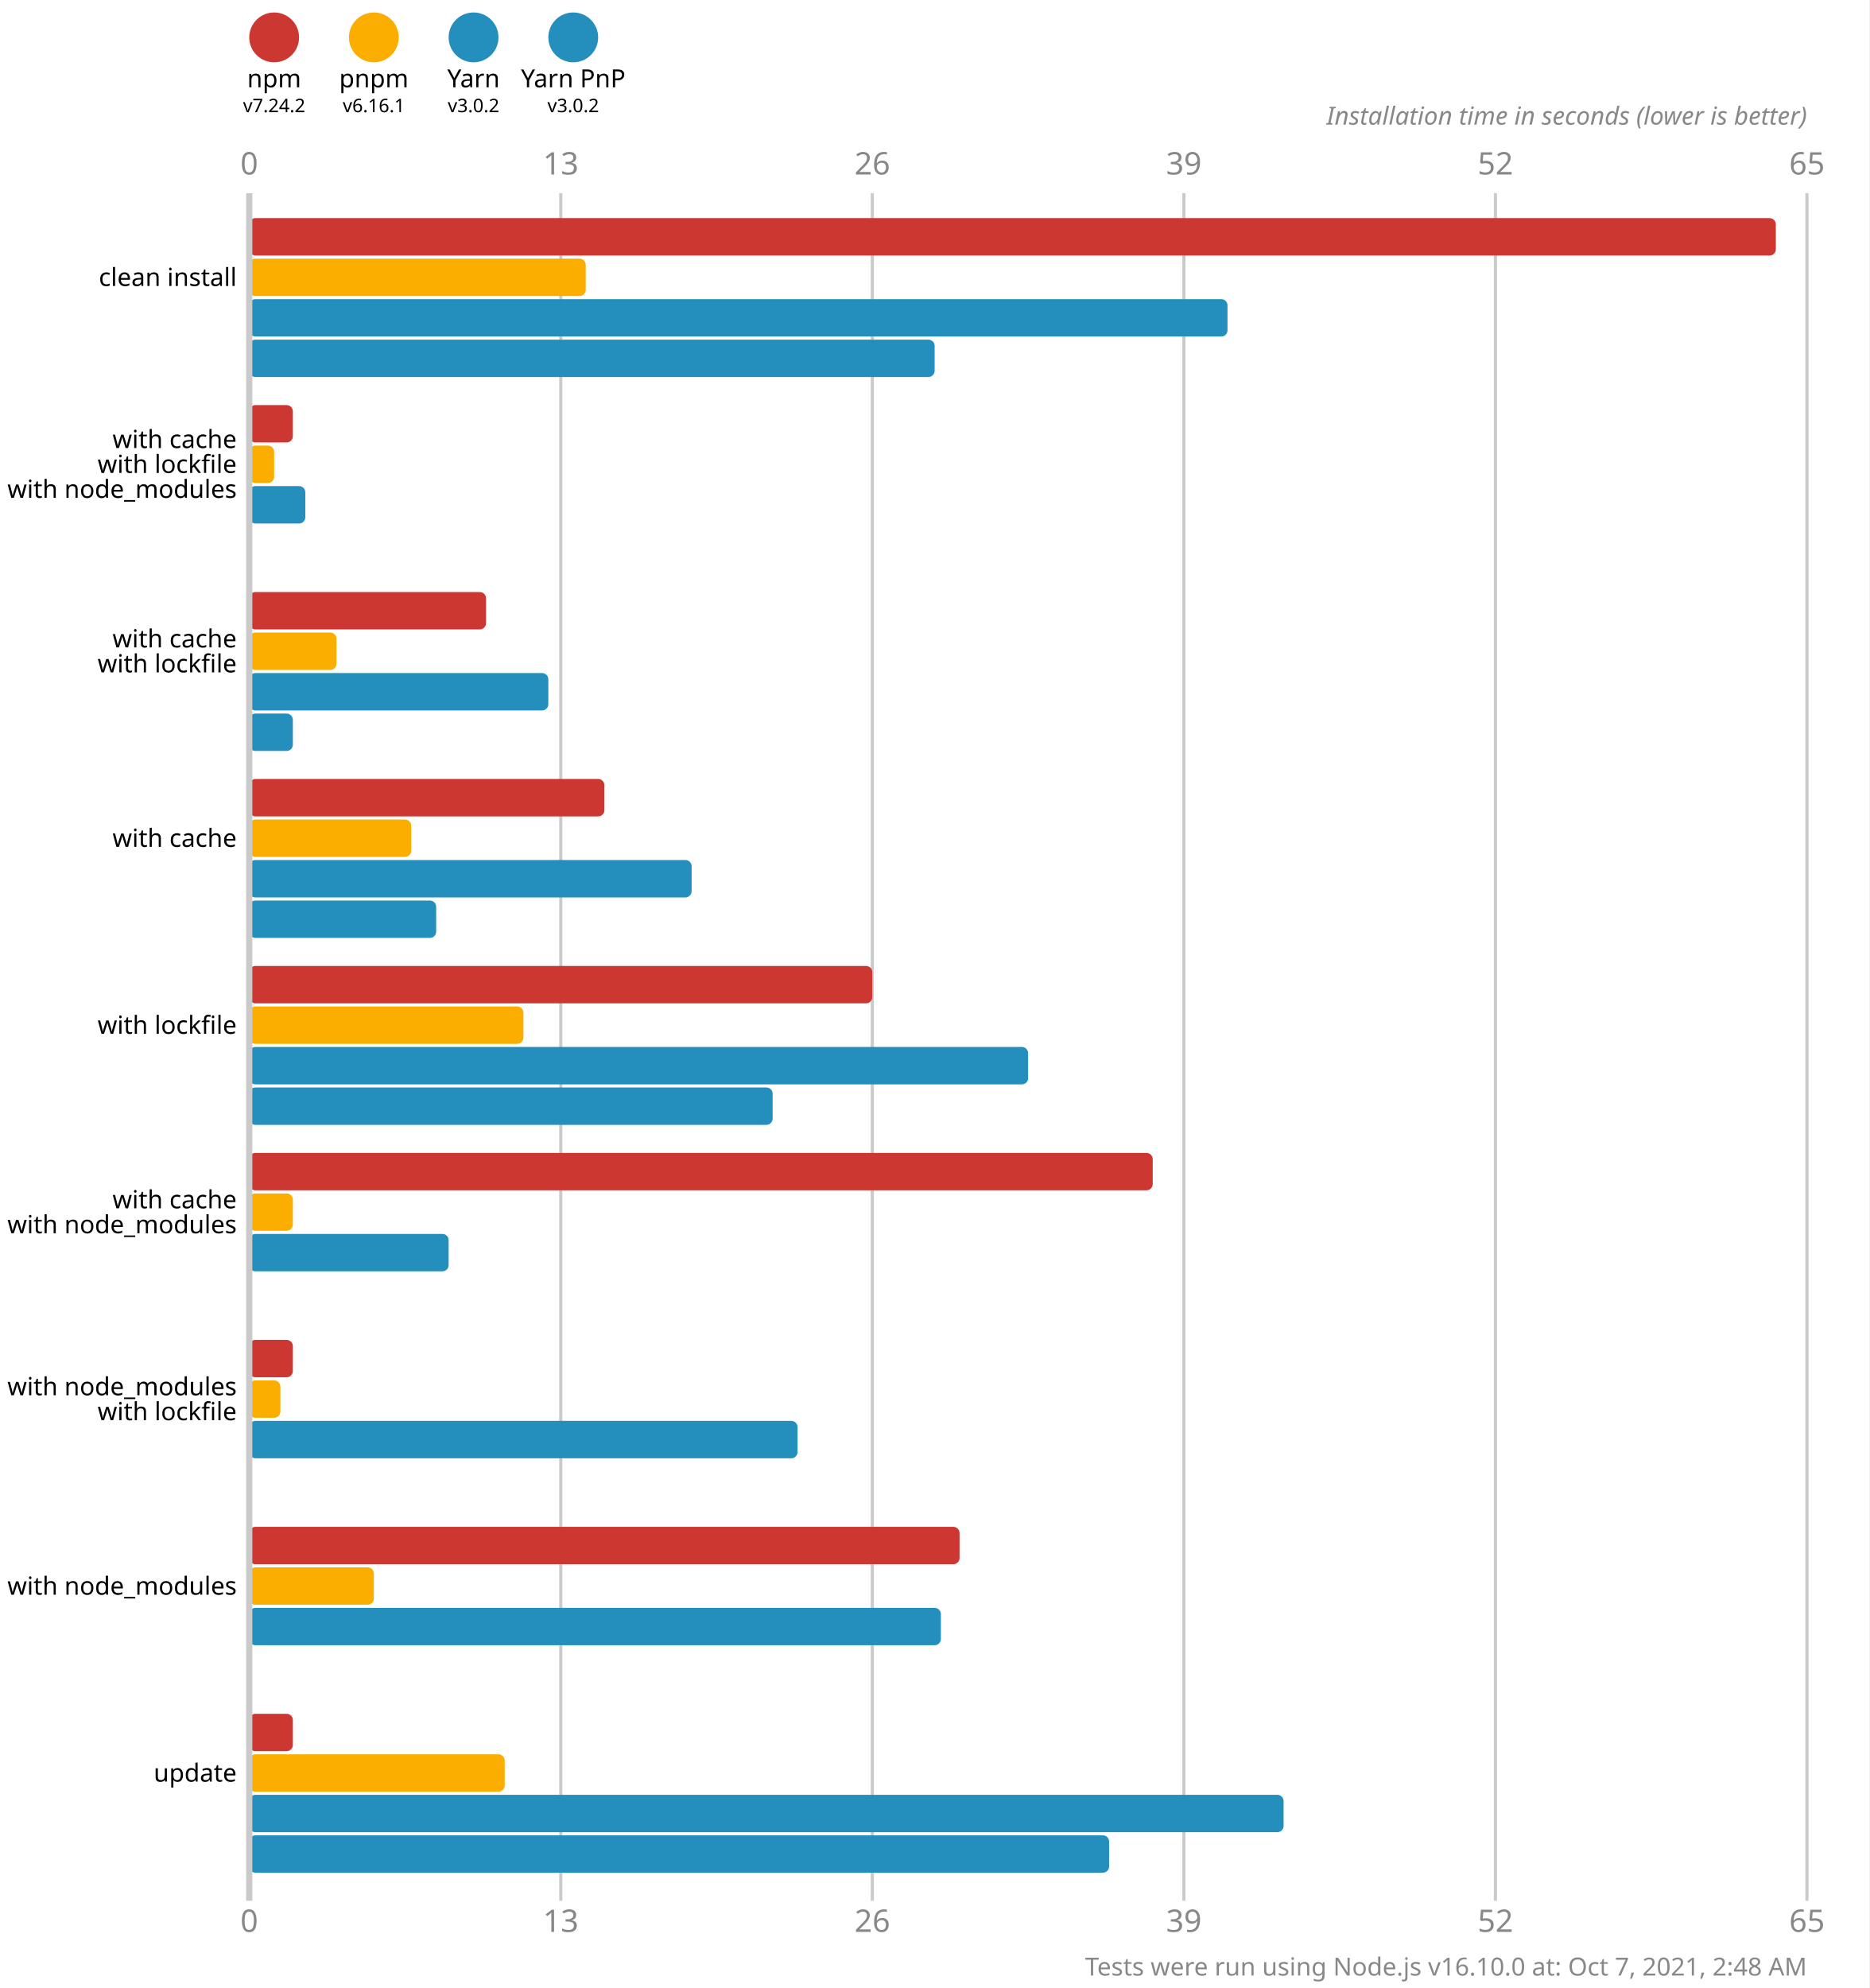
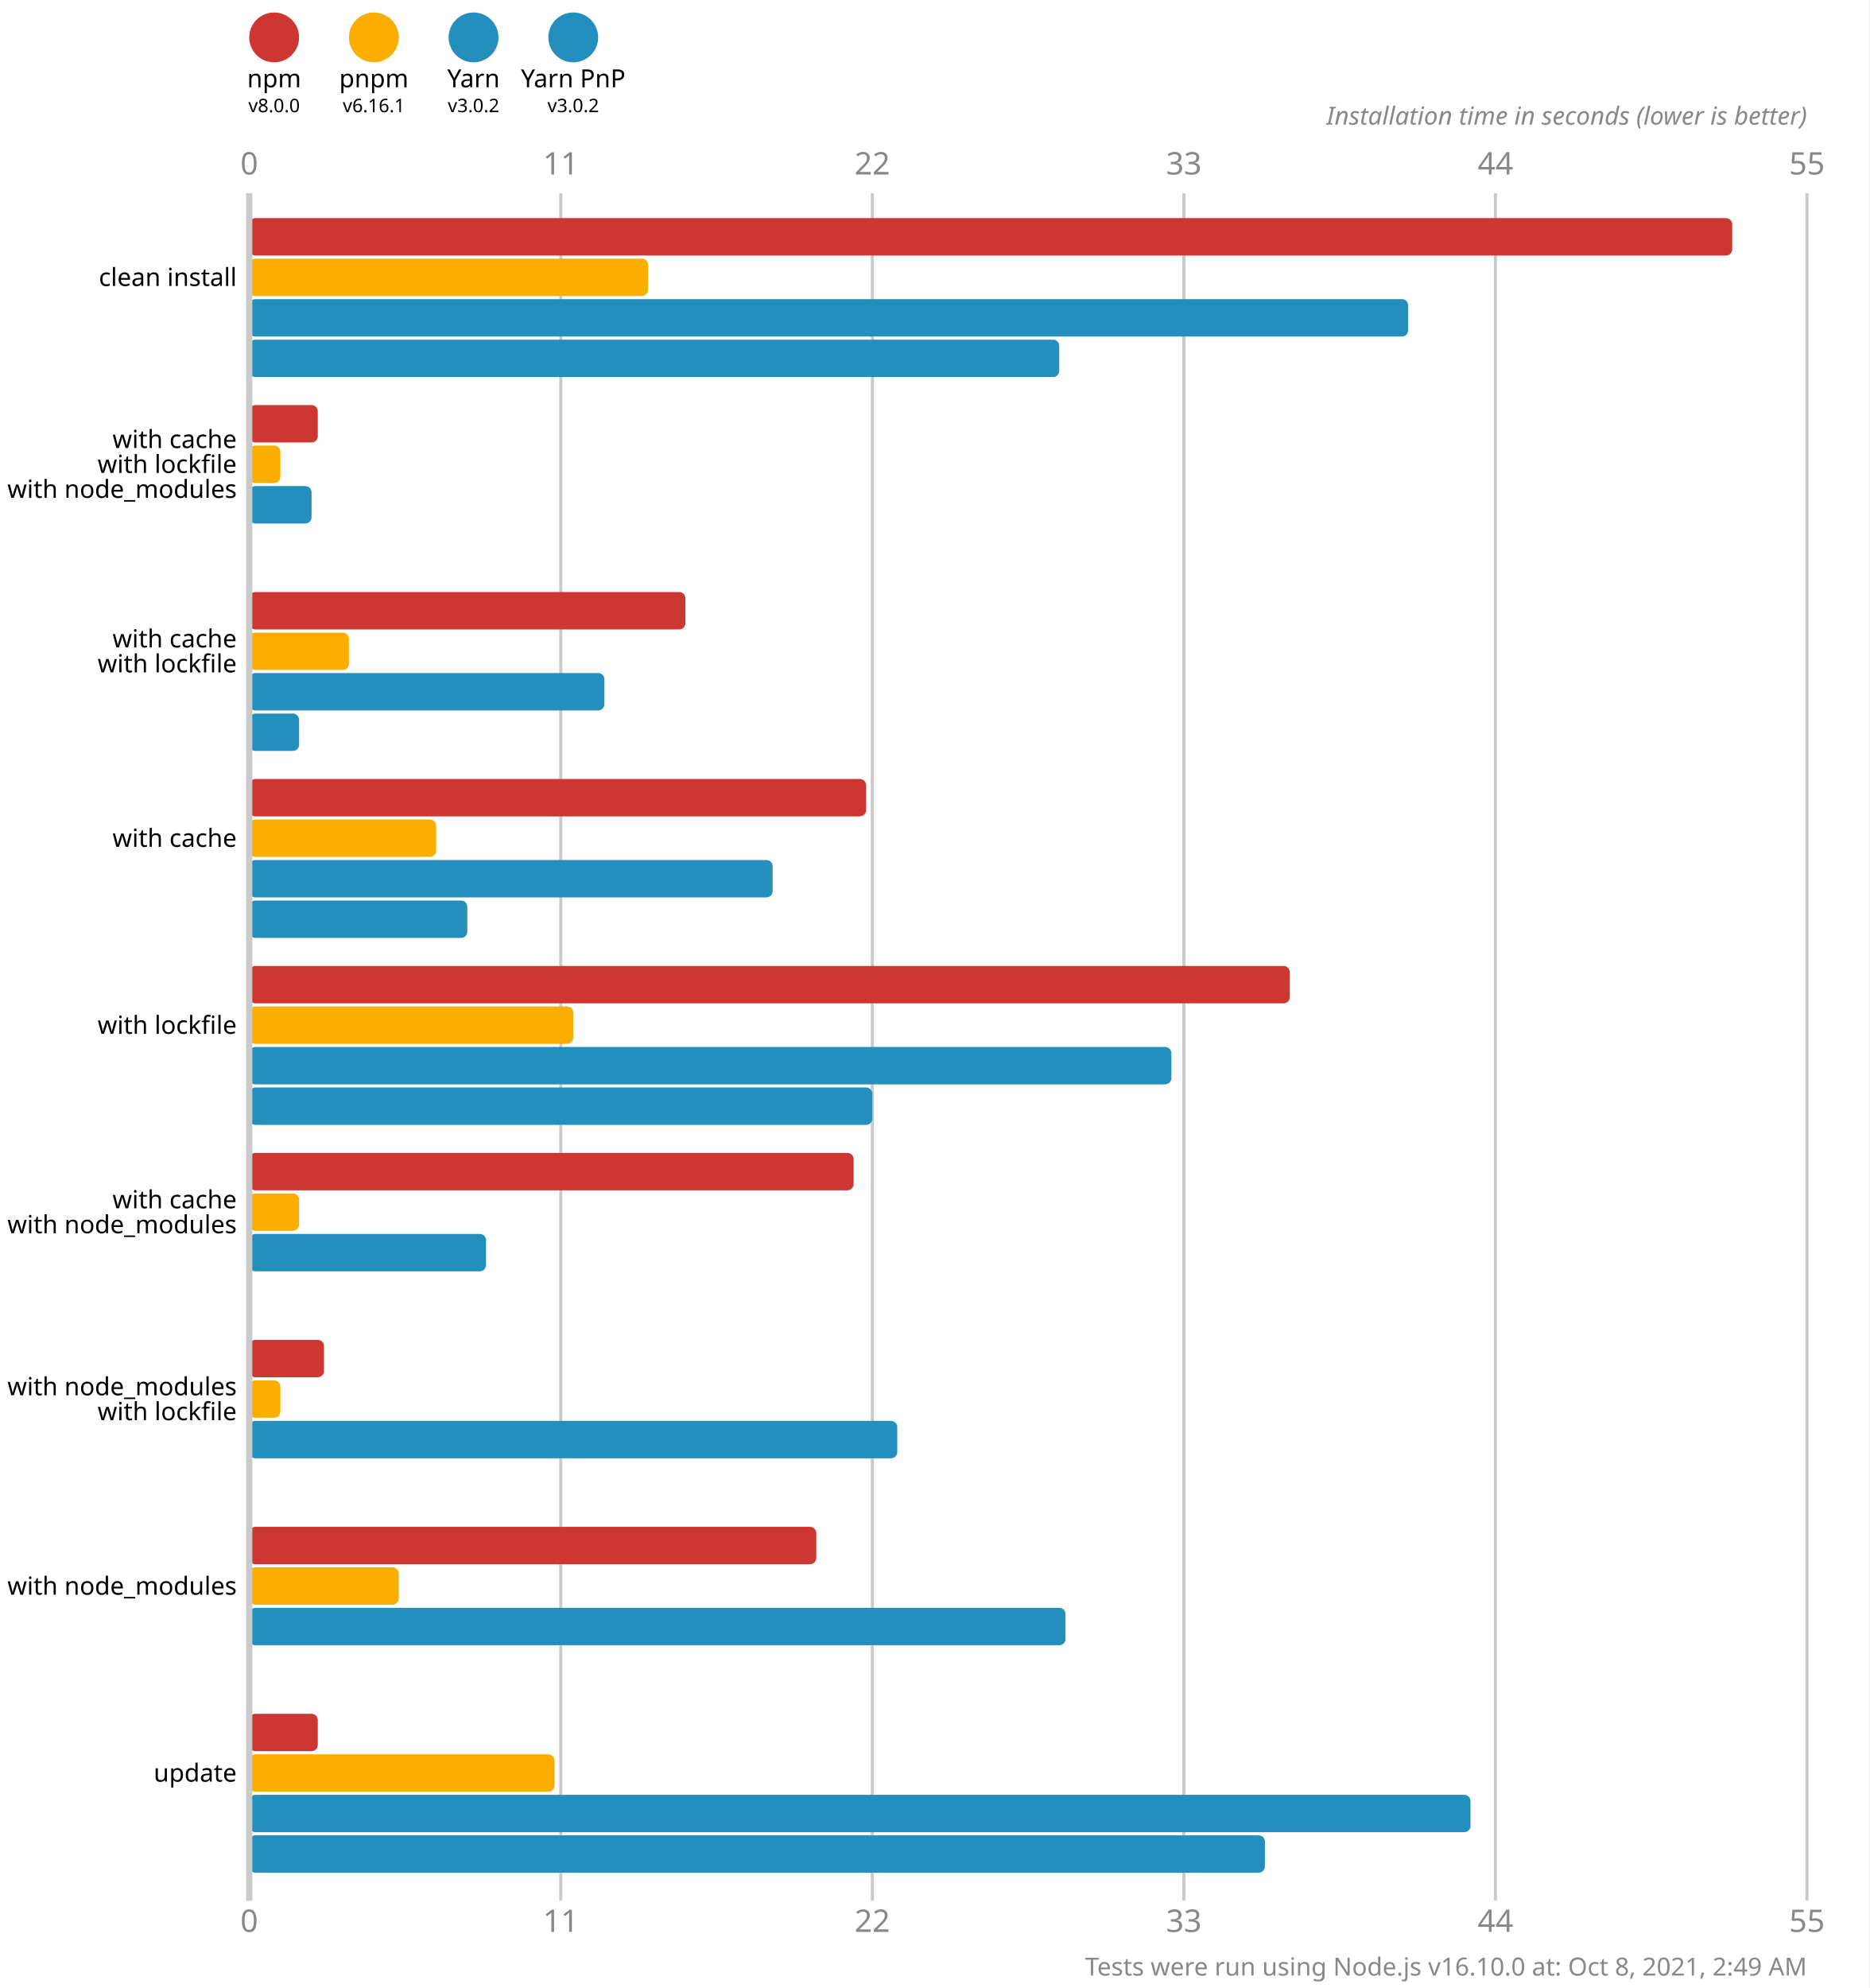
<svg xmlns="http://www.w3.org/2000/svg" version="1.1" viewBox="0 0 300 319">
  <style>
    .font { font-family: sans-serif; }
    .s3 { font-size: 3px; }
    .s4 { font-size: 4px; }
    .s5 { font-size: 5px; }
    .line { stroke: #cacaca; }
    .width { stroke-width: 0.5; }
    .text { fill: #888; }
  </style>
  <rect x="0" y="0" width="300" height="319" fill="#fff" />
  <circle cx="44" cy="6" r="4" fill="#cd3731" />
  <text x="44" y="14" class="font s4" text-anchor="middle">npm</text>
-   <text x="44" y="18" class="font s3" text-anchor="middle">v7.24.2</text>
+   <text x="44" y="18" class="font s3" text-anchor="middle">v8.0.0</text>
  <circle cx="60" cy="6" r="4" fill="#fbae00" />
  <text x="60" y="14" class="font s4" text-anchor="middle">pnpm</text>
  <text x="60" y="18" class="font s3" text-anchor="middle">v6.16.1</text>
  <circle cx="76" cy="6" r="4" fill="#248ebd" />
  <text x="76" y="14" class="font s4" text-anchor="middle">Yarn</text>
  <text x="76" y="18" class="font s3" text-anchor="middle">v3.0.2</text>
  <circle cx="92" cy="6" r="4" fill="#248ebd" />
  <text x="92" y="14" class="font s4" text-anchor="middle">Yarn PnP</text>
  <text x="92" y="18" class="font s3" text-anchor="middle">v3.0.2</text>
  <text x="40" y="28" class="font s5 text" text-anchor="middle">0</text>
  <text x="40" y="310" class="font s5 text" text-anchor="middle">0</text>
  <line x1="90" y1="31" x2="90" y2="305" class="line width" />
-   <text x="90" y="28" class="font s5 text" text-anchor="middle">13</text>
-   <text x="90" y="310" class="font s5 text" text-anchor="middle">13</text>
+   <text x="90" y="28" class="font s5 text" text-anchor="middle">11</text>
+   <text x="90" y="310" class="font s5 text" text-anchor="middle">11</text>
  <line x1="140" y1="31" x2="140" y2="305" class="line width" />
-   <text x="140" y="28" class="font s5 text" text-anchor="middle">26</text>
-   <text x="140" y="310" class="font s5 text" text-anchor="middle">26</text>
+   <text x="140" y="28" class="font s5 text" text-anchor="middle">22</text>
+   <text x="140" y="310" class="font s5 text" text-anchor="middle">22</text>
  <line x1="190" y1="31" x2="190" y2="305" class="line width" />
-   <text x="190" y="28" class="font s5 text" text-anchor="middle">39</text>
-   <text x="190" y="310" class="font s5 text" text-anchor="middle">39</text>
+   <text x="190" y="28" class="font s5 text" text-anchor="middle">33</text>
+   <text x="190" y="310" class="font s5 text" text-anchor="middle">33</text>
  <line x1="240" y1="31" x2="240" y2="305" class="line width" />
-   <text x="240" y="28" class="font s5 text" text-anchor="middle">52</text>
-   <text x="240" y="310" class="font s5 text" text-anchor="middle">52</text>
+   <text x="240" y="28" class="font s5 text" text-anchor="middle">44</text>
+   <text x="240" y="310" class="font s5 text" text-anchor="middle">44</text>
  <line x1="290" y1="31" x2="290" y2="305" class="line width" />
-   <text x="290" y="28" class="font s5 text" text-anchor="middle">65</text>
-   <text x="290" y="310" class="font s5 text" text-anchor="middle">65</text>
+   <text x="290" y="28" class="font s5 text" text-anchor="middle">55</text>
+   <text x="290" y="310" class="font s5 text" text-anchor="middle">55</text>
  <text x="290" y="20" class="font s4 text" font-style="italic" text-anchor="end">Installation time in seconds (lower is better)</text>
-   <rect x="40" y="35" width="245" height="6" fill="#cd3731" rx="1" ry="1" />
-   <rect x="40" y="41.5" width="54" height="6" fill="#fbae00" rx="1" ry="1" />
-   <rect x="40" y="48" width="157" height="6" fill="#248ebd" rx="1" ry="1" />
-   <rect x="40" y="54.5" width="110" height="6" fill="#248ebd" rx="1" ry="1" />
-   <rect x="40" y="65" width="7" height="6" fill="#cd3731" rx="1" ry="1" />
-   <rect x="40" y="71.5" width="4" height="6" fill="#fbae00" rx="1" ry="1" />
-   <rect x="40" y="78" width="9" height="6" fill="#248ebd" rx="1" ry="1" />
+   <rect x="40" y="35" width="238" height="6" fill="#cd3731" rx="1" ry="1" />
+   <rect x="40" y="41.5" width="64" height="6" fill="#fbae00" rx="1" ry="1" />
+   <rect x="40" y="48" width="186" height="6" fill="#248ebd" rx="1" ry="1" />
+   <rect x="40" y="54.5" width="130" height="6" fill="#248ebd" rx="1" ry="1" />
+   <rect x="40" y="65" width="11" height="6" fill="#cd3731" rx="1" ry="1" />
+   <rect x="40" y="71.5" width="5" height="6" fill="#fbae00" rx="1" ry="1" />
+   <rect x="40" y="78" width="10" height="6" fill="#248ebd" rx="1" ry="1" />
  <rect x="40" y="84.5" width="0" height="6" fill="#248ebd" rx="1" ry="1" />
-   <rect x="40" y="95" width="38" height="6" fill="#cd3731" rx="1" ry="1" />
-   <rect x="40" y="101.5" width="14" height="6" fill="#fbae00" rx="1" ry="1" />
-   <rect x="40" y="108" width="48" height="6" fill="#248ebd" rx="1" ry="1" />
-   <rect x="40" y="114.5" width="7" height="6" fill="#248ebd" rx="1" ry="1" />
-   <rect x="40" y="125" width="57" height="6" fill="#cd3731" rx="1" ry="1" />
-   <rect x="40" y="131.5" width="26" height="6" fill="#fbae00" rx="1" ry="1" />
-   <rect x="40" y="138" width="71" height="6" fill="#248ebd" rx="1" ry="1" />
-   <rect x="40" y="144.5" width="30" height="6" fill="#248ebd" rx="1" ry="1" />
-   <rect x="40" y="155" width="100" height="6" fill="#cd3731" rx="1" ry="1" />
-   <rect x="40" y="161.5" width="44" height="6" fill="#fbae00" rx="1" ry="1" />
-   <rect x="40" y="168" width="125" height="6" fill="#248ebd" rx="1" ry="1" />
-   <rect x="40" y="174.5" width="84" height="6" fill="#248ebd" rx="1" ry="1" />
-   <rect x="40" y="185" width="145" height="6" fill="#cd3731" rx="1" ry="1" />
-   <rect x="40" y="191.5" width="7" height="6" fill="#fbae00" rx="1" ry="1" />
-   <rect x="40" y="198" width="32" height="6" fill="#248ebd" rx="1" ry="1" />
+   <rect x="40" y="95" width="70" height="6" fill="#cd3731" rx="1" ry="1" />
+   <rect x="40" y="101.5" width="16" height="6" fill="#fbae00" rx="1" ry="1" />
+   <rect x="40" y="108" width="57" height="6" fill="#248ebd" rx="1" ry="1" />
+   <rect x="40" y="114.5" width="8" height="6" fill="#248ebd" rx="1" ry="1" />
+   <rect x="40" y="125" width="99" height="6" fill="#cd3731" rx="1" ry="1" />
+   <rect x="40" y="131.5" width="30" height="6" fill="#fbae00" rx="1" ry="1" />
+   <rect x="40" y="138" width="84" height="6" fill="#248ebd" rx="1" ry="1" />
+   <rect x="40" y="144.5" width="35" height="6" fill="#248ebd" rx="1" ry="1" />
+   <rect x="40" y="155" width="167" height="6" fill="#cd3731" rx="1" ry="1" />
+   <rect x="40" y="161.5" width="52" height="6" fill="#fbae00" rx="1" ry="1" />
+   <rect x="40" y="168" width="148" height="6" fill="#248ebd" rx="1" ry="1" />
+   <rect x="40" y="174.5" width="100" height="6" fill="#248ebd" rx="1" ry="1" />
+   <rect x="40" y="185" width="97" height="6" fill="#cd3731" rx="1" ry="1" />
+   <rect x="40" y="191.5" width="8" height="6" fill="#fbae00" rx="1" ry="1" />
+   <rect x="40" y="198" width="38" height="6" fill="#248ebd" rx="1" ry="1" />
  <rect x="40" y="204.5" width="0" height="6" fill="#248ebd" rx="1" ry="1" />
-   <rect x="40" y="215" width="7" height="6" fill="#cd3731" rx="1" ry="1" />
+   <rect x="40" y="215" width="12" height="6" fill="#cd3731" rx="1" ry="1" />
  <rect x="40" y="221.5" width="5" height="6" fill="#fbae00" rx="1" ry="1" />
-   <rect x="40" y="228" width="88" height="6" fill="#248ebd" rx="1" ry="1" />
+   <rect x="40" y="228" width="104" height="6" fill="#248ebd" rx="1" ry="1" />
  <rect x="40" y="234.5" width="0" height="6" fill="#248ebd" rx="1" ry="1" />
-   <rect x="40" y="245" width="114" height="6" fill="#cd3731" rx="1" ry="1" />
-   <rect x="40" y="251.5" width="20" height="6" fill="#fbae00" rx="1" ry="1" />
-   <rect x="40" y="258" width="111" height="6" fill="#248ebd" rx="1" ry="1" />
+   <rect x="40" y="245" width="91" height="6" fill="#cd3731" rx="1" ry="1" />
+   <rect x="40" y="251.5" width="24" height="6" fill="#fbae00" rx="1" ry="1" />
+   <rect x="40" y="258" width="131" height="6" fill="#248ebd" rx="1" ry="1" />
  <rect x="40" y="264.5" width="0" height="6" fill="#248ebd" rx="1" ry="1" />
-   <rect x="40" y="275" width="7" height="6" fill="#cd3731" rx="1" ry="1" />
-   <rect x="40" y="281.5" width="41" height="6" fill="#fbae00" rx="1" ry="1" />
-   <rect x="40" y="288" width="166" height="6" fill="#248ebd" rx="1" ry="1" />
-   <rect x="40" y="294.5" width="138" height="6" fill="#248ebd" rx="1" ry="1" />
+   <rect x="40" y="275" width="11" height="6" fill="#cd3731" rx="1" ry="1" />
+   <rect x="40" y="281.5" width="49" height="6" fill="#fbae00" rx="1" ry="1" />
+   <rect x="40" y="288" width="196" height="6" fill="#248ebd" rx="1" ry="1" />
+   <rect x="40" y="294.5" width="163" height="6" fill="#248ebd" rx="1" ry="1" />
  <line x1="40" y1="31" x2="40" y2="305" class="line" />
  <text x="38" y="44.5" class="font s4" dominant-baseline="middle" text-anchor="end">clean install</text>
  <text x="38" y="70.5" class="font s4" dominant-baseline="middle" text-anchor="end">with cache</text>
  <text x="38" y="74.5" class="font s4" dominant-baseline="middle" text-anchor="end">with lockfile</text>
  <text x="38" y="78.5" class="font s4" dominant-baseline="middle" text-anchor="end">with node_modules</text>
  <text x="38" y="102.5" class="font s4" dominant-baseline="middle" text-anchor="end">with cache</text>
  <text x="38" y="106.5" class="font s4" dominant-baseline="middle" text-anchor="end">with lockfile</text>
  <text x="38" y="134.5" class="font s4" dominant-baseline="middle" text-anchor="end">with cache</text>
  <text x="38" y="164.5" class="font s4" dominant-baseline="middle" text-anchor="end">with lockfile</text>
  <text x="38" y="192.5" class="font s4" dominant-baseline="middle" text-anchor="end">with cache</text>
  <text x="38" y="196.5" class="font s4" dominant-baseline="middle" text-anchor="end">with node_modules</text>
  <text x="38" y="222.5" class="font s4" dominant-baseline="middle" text-anchor="end">with node_modules</text>
  <text x="38" y="226.5" class="font s4" dominant-baseline="middle" text-anchor="end">with lockfile</text>
  <text x="38" y="254.5" class="font s4" dominant-baseline="middle" text-anchor="end">with node_modules</text>
  <text x="38" y="284.5" class="font s4" dominant-baseline="middle" text-anchor="end">update</text>
-   <text x="290" y="317" class="font s4 text" text-anchor="end">Tests were run using Node.js v16.10.0 at: Oct 7, 2021, 2:48 AM</text>
+   <text x="290" y="317" class="font s4 text" text-anchor="end">Tests were run using Node.js v16.10.0 at: Oct 8, 2021, 2:49 AM</text>
</svg>
